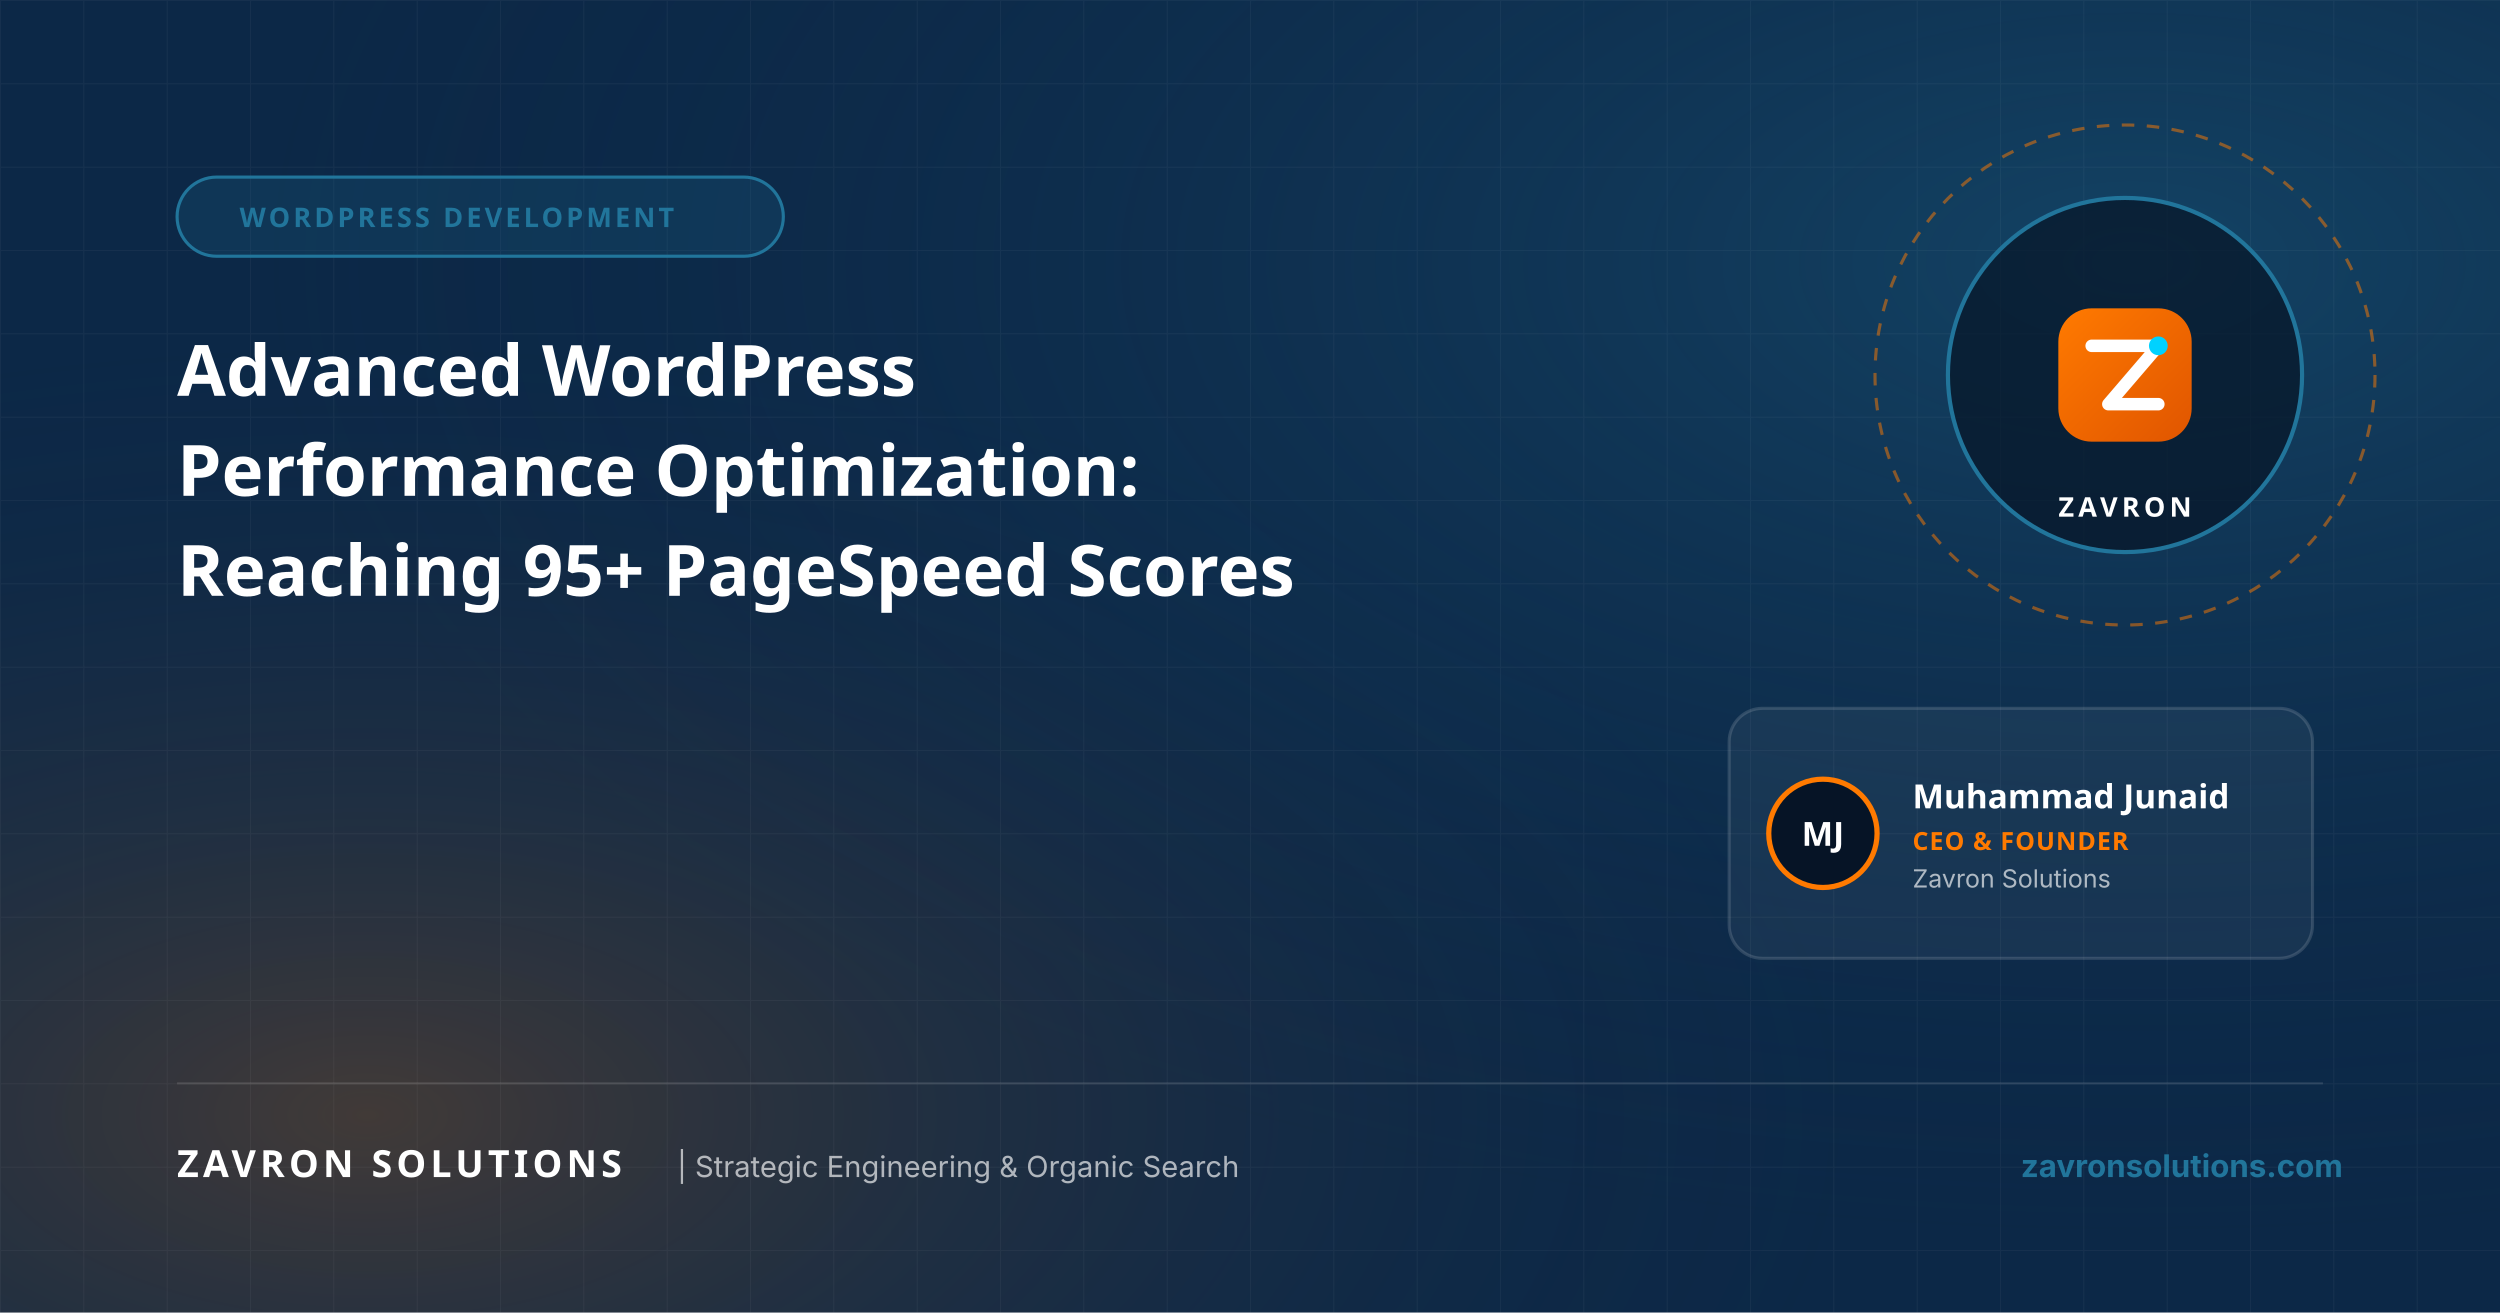
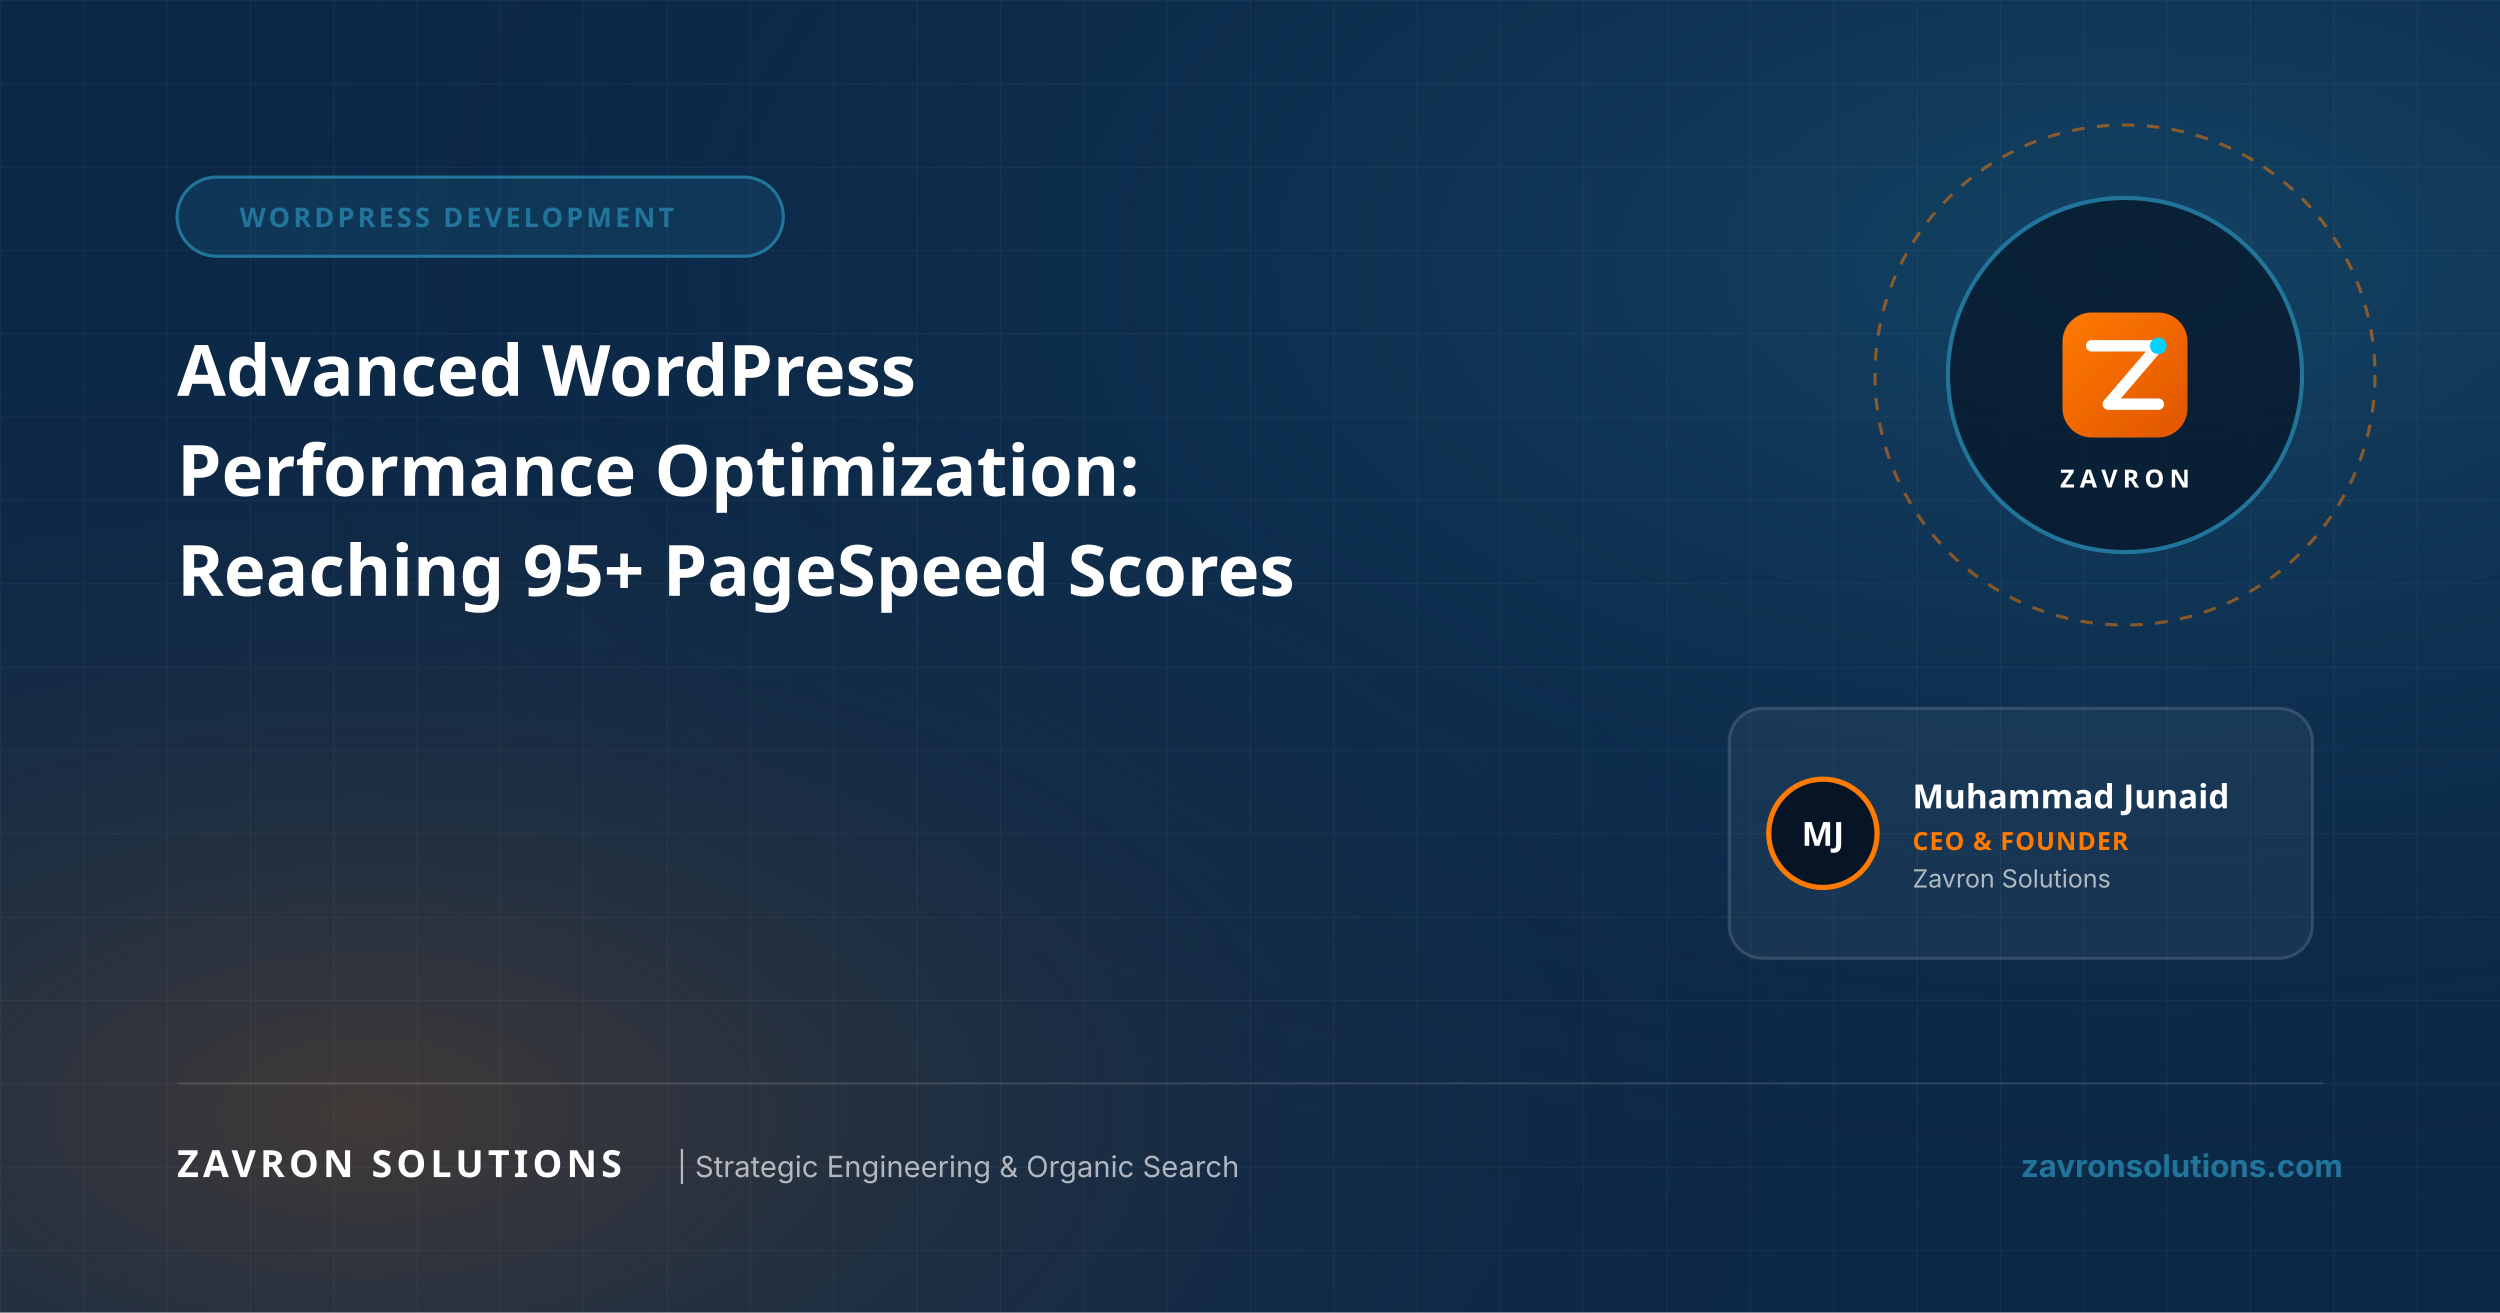
<svg xmlns="http://www.w3.org/2000/svg" width="1200" height="630" viewBox="0 0 1200 630" fill="none">
  <rect width="1200" height="630" fill="#0c2847" />
  <defs>
    <radialGradient id="grad1" cx="0.85" cy="0.2" r="0.75">
      <stop offset="0%" stop-color="#21759b" stop-opacity="0.35" />
      <stop offset="100%" stop-color="#0c2847" stop-opacity="0" />
    </radialGradient>
    <radialGradient id="grad2" cx="0.15" cy="0.85" r="0.6">
      <stop offset="0%" stop-color="#ff7a00" stop-opacity="0.22" />
      <stop offset="100%" stop-color="#0c2847" stop-opacity="0" />
    </radialGradient>
    <linearGradient id="logoGrad" x1="0" y1="0" x2="1" y2="1">
      <stop offset="0%" stop-color="#FF7A00" />
      <stop offset="100%" stop-color="#E05500" />
    </linearGradient>
    <pattern id="grid" width="40" height="40" patternUnits="userSpaceOnUse">
      <path d="M 40 0 L 0 0 0 40" fill="none" stroke="rgba(255,255,255,0.04)" stroke-width="1" />
    </pattern>
  </defs>
  <rect width="1200" height="630" fill="url(#grad1)" />
  <rect width="1200" height="630" fill="url(#grad2)" />
  <rect width="1200" height="630" fill="url(#grid)" />
  <rect x="85" y="85" width="291" height="38" rx="19" fill="#21759b" fill-opacity="0.18" stroke="#21759b" stroke-width="1.5" />
  <text x="115" y="109" fill="#21759b" font-family="Plus Jakarta Sans, sans-serif" font-size="13" font-weight="700" letter-spacing="1.5">WORDPRESS DEVELOPMENT</text>
  <text x="85" y="190" fill="#FFFFFF" font-family="Plus Jakarta Sans, sans-serif" font-size="34" font-weight="800">Advanced WordPress</text>
  <text x="85" y="238" fill="#FFFFFF" font-family="Plus Jakarta Sans, sans-serif" font-size="34" font-weight="800">Performance Optimization:</text>
  <text x="85" y="286" fill="#FFFFFF" font-family="Plus Jakarta Sans, sans-serif" font-size="34" font-weight="800">Reaching 95+ PageSpeed Scores</text>
  <circle cx="1020" cy="180" r="85" stroke="#21759b" stroke-width="2" fill="rgba(6, 20, 38, 0.7)" />
  <circle cx="1020" cy="180" r="120" stroke="#ff7a00" stroke-width="1.5" stroke-dasharray="6 6" fill="none" opacity="0.5" />
-   <g transform="translate(988, 148)">
-     <rect width="64" height="64" rx="16" fill="url(#logoGrad)" />
-     <path d="M16 18 H48 L24 46 H48" stroke="#FFFFFF" stroke-width="6" stroke-linecap="round" stroke-linejoin="round" />
-     <circle cx="48" cy="18" r="4.5" fill="#00D2FF" />
+   <g transform="translate(990, 150)">
+     <rect width="60" height="60" rx="14" fill="url(#logoGrad)" />
+     <path d="M14 16 H46 L22 44 H46" stroke="#FFFFFF" stroke-width="5.5" stroke-linecap="round" stroke-linejoin="round" />
+     <circle cx="46" cy="16" r="4" fill="#00D2FF" />
  </g>
-   <text x="1020" y="248" fill="#FFFFFF" font-family="Plus Jakarta Sans, sans-serif" font-size="13" font-weight="800" letter-spacing="2" text-anchor="middle">ZAVRON</text>
+   <text x="1020" y="234" fill="#FFFFFF" font-family="Plus Jakarta Sans, sans-serif" font-size="12" font-weight="800" letter-spacing="2.5" text-anchor="middle">ZAVRON</text>
  <rect x="830" y="340" width="280" height="120" rx="16" fill="rgba(255,255,255,0.05)" stroke="rgba(255,255,255,0.14)" stroke-width="1.5" />
  <circle cx="875" cy="400" r="26" fill="#061426" stroke="#FF7A00" stroke-width="2.5" />
  <text x="875" y="406" fill="#FFFFFF" font-family="Plus Jakarta Sans, sans-serif" font-size="16" font-weight="800" text-anchor="middle">MJ</text>
  <text x="918" y="388" fill="#FFFFFF" font-family="Plus Jakarta Sans, sans-serif" font-size="16" font-weight="700">Muhammad Junaid</text>
  <text x="918" y="408" fill="#FF7A00" font-family="Plus Jakarta Sans, sans-serif" font-size="12" font-weight="700" letter-spacing="0.5">CEO &amp; FOUNDER</text>
  <text x="918" y="426" fill="rgba(255,255,255,0.65)" font-family="Inter, sans-serif" font-size="12">Zavron Solutions</text>
  <line x1="85" y1="520" x2="1115" y2="520" stroke="rgba(255,255,255,0.12)" stroke-width="1" />
  <text x="85" y="565" fill="#FFFFFF" font-family="Plus Jakarta Sans, sans-serif" font-size="18" font-weight="800" letter-spacing="2">ZAVRON SOLUTIONS</text>
  <text x="325" y="565" fill="rgba(255,255,255,0.65)" font-family="Inter, sans-serif" font-size="14">|   Strategic Engineering &amp; Organic Search</text>
  <text x="970" y="565" fill="#21759b" font-family="Inter, sans-serif" font-size="15" font-weight="700">zavronsolutions.com</text>
</svg>
